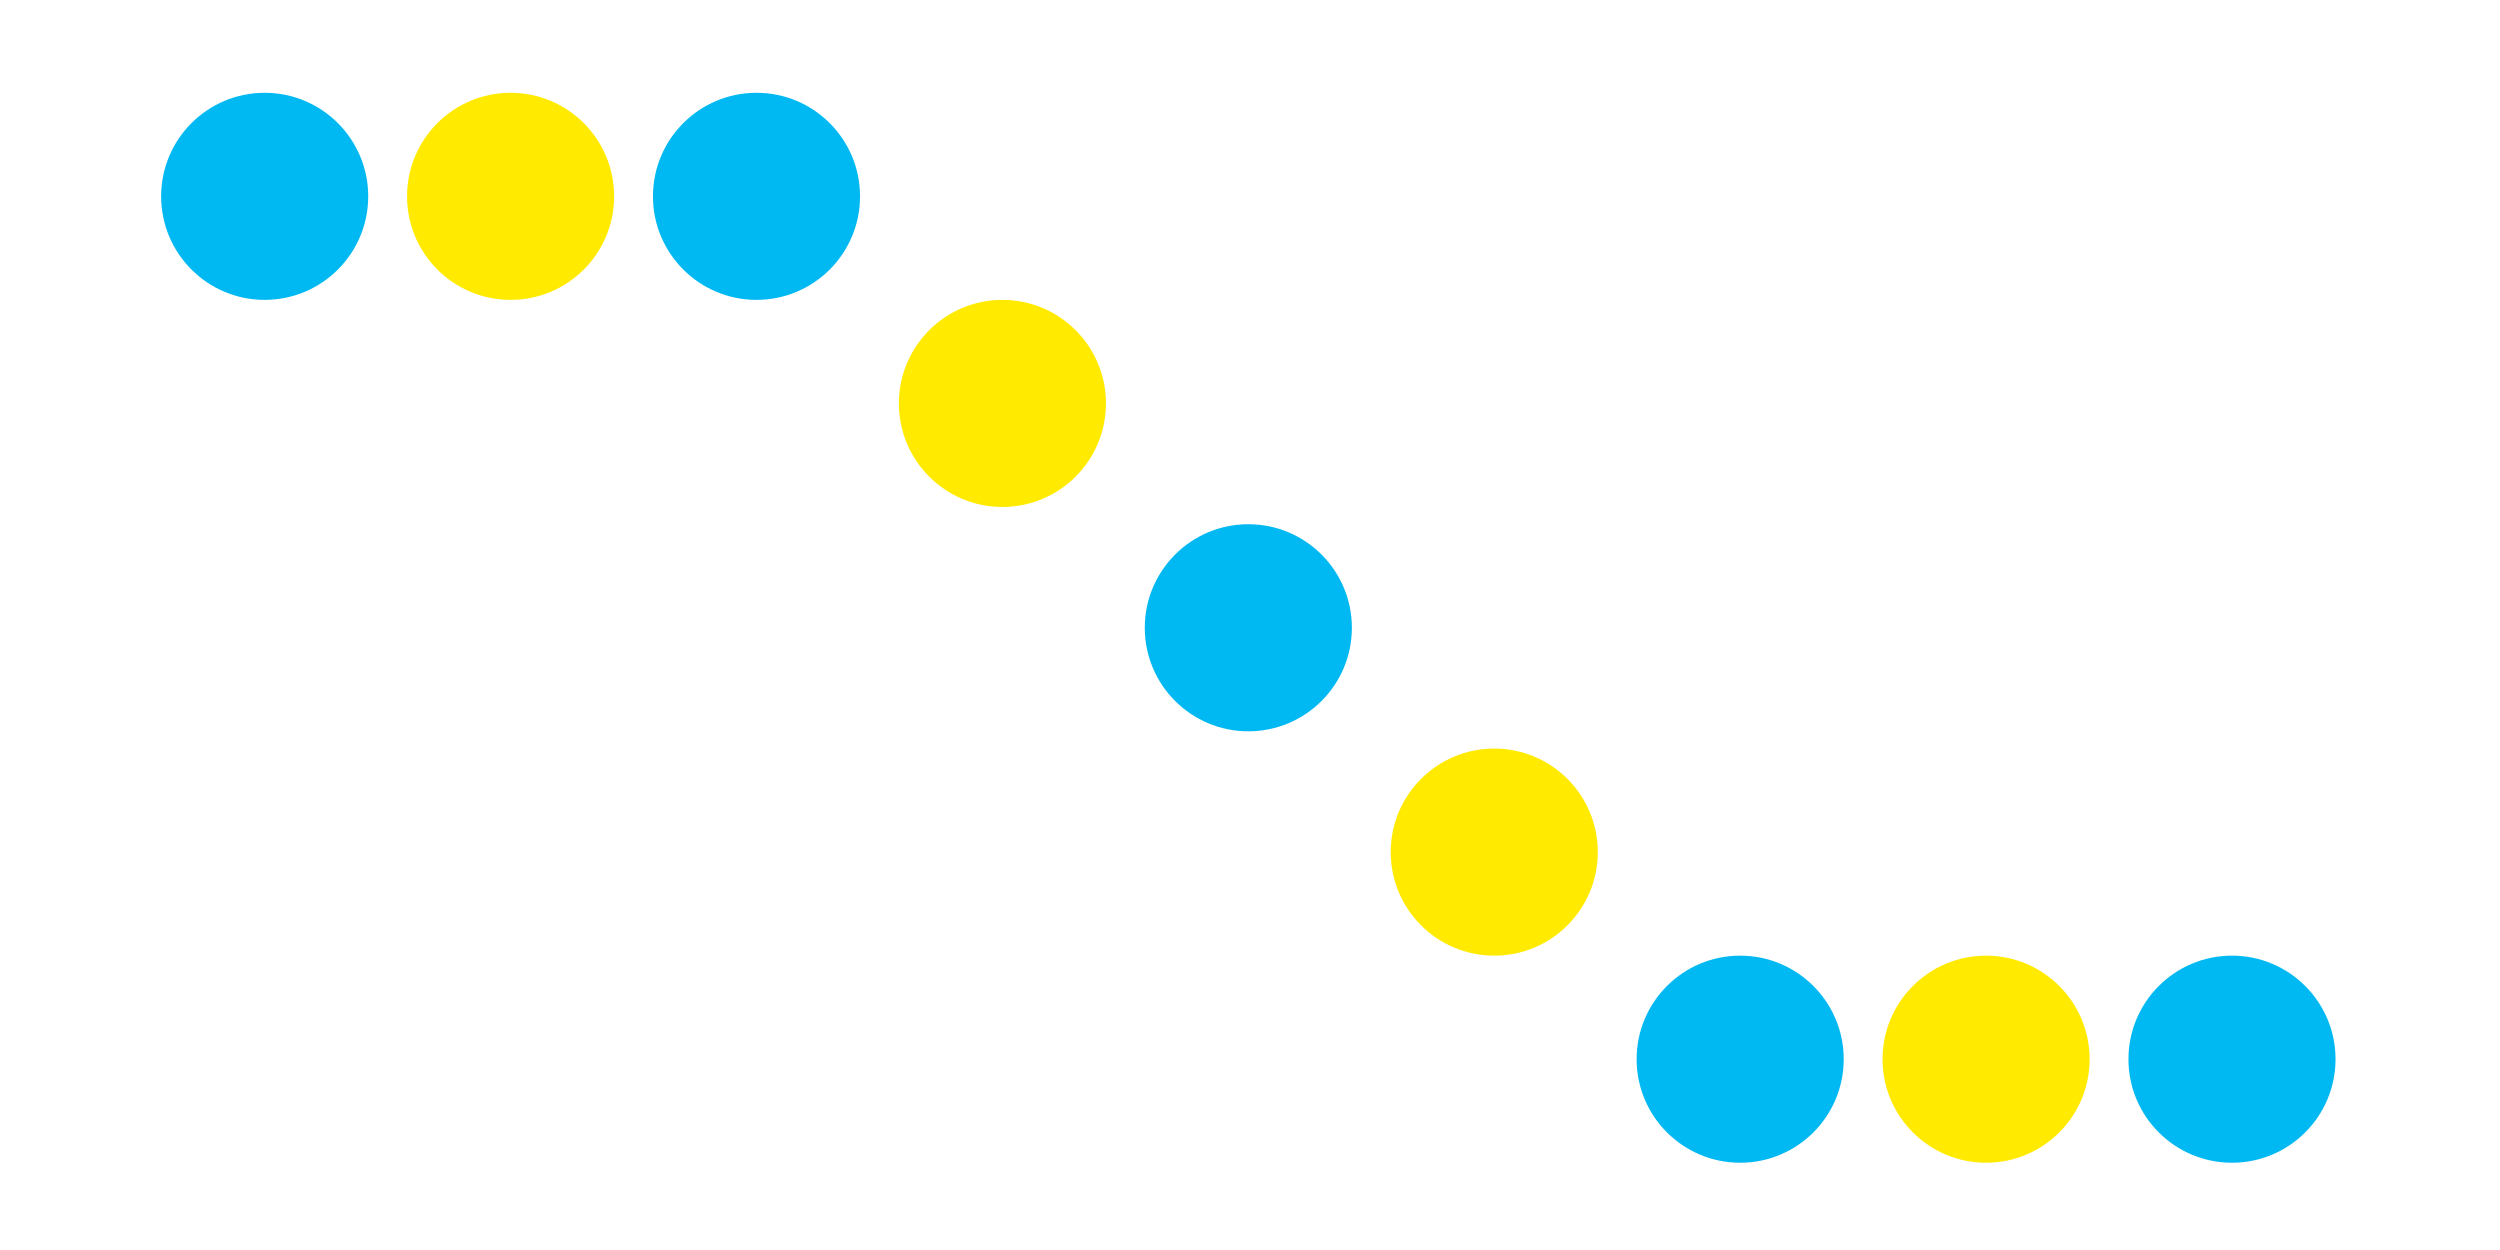
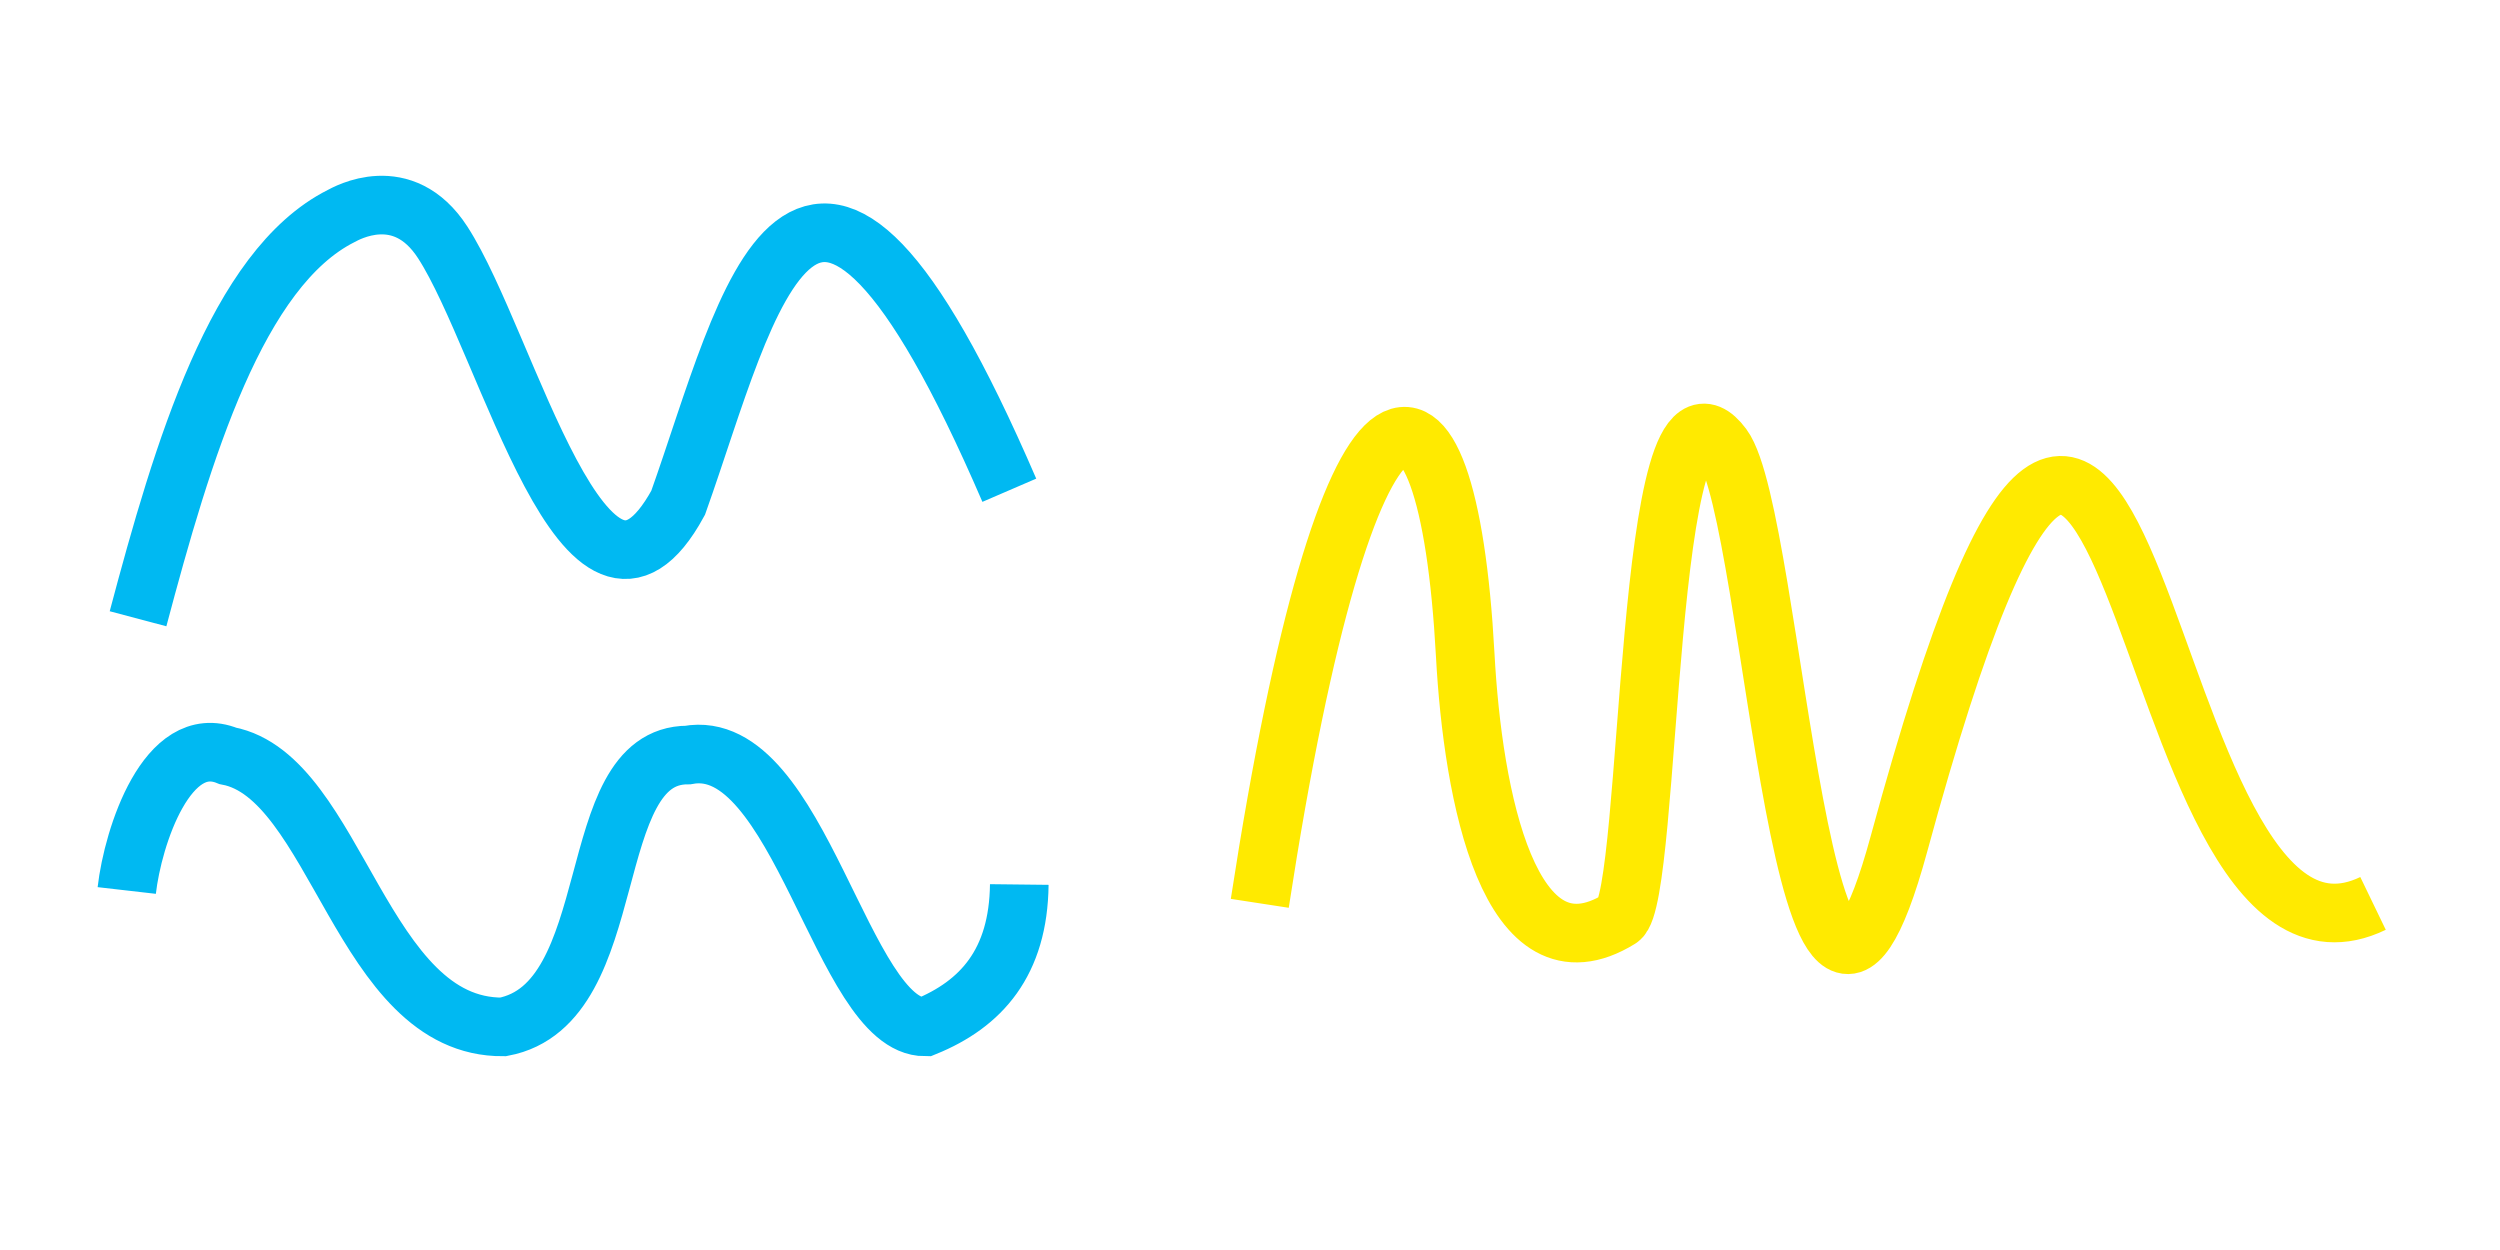
<svg xmlns="http://www.w3.org/2000/svg" width="128" height="64" viewBox="0 0 33.867 16.933" version="1.1" id="svg1" xml:space="preserve">
  <defs id="defs1">
    <linearGradient id="swatch18">
      <stop style="stop-color:#ffeb00;stop-opacity:0.878;" offset="0" id="stop18" />
    </linearGradient>
    <linearGradient id="swatch1">
      <stop style="stop-color:#ffea00;stop-opacity:1;" offset="0" id="stop1" />
    </linearGradient>
    <style id="style1">.c{fill:#ec008c;}.c,.d{stroke-width:0px;}.d{fill:#00b9f2;}</style>
+     <linearGradient id="swatch16">
+       <stop style="stop-color:#00b9f2;stop-opacity:1;" offset="0" id="stop17" />
+     </linearGradient>
+     <style id="style1-0">.c{fill:#ec008c;}.c,.d{stroke-width:0px;}.d{fill:#00b9f2;}</style>
  </defs>
  <g id="layer1" style="display:inline">
-     <g id="g93" transform="matrix(0.2337796,0,0,-0.2337796,1.949033,15.98489)">
-       <circle class="d" cx="7" cy="57" r="6" id="circle1" />
-       <circle class="d" cx="35.5" cy="57" r="6" id="circle2" />
-       <circle class="c" cx="21.25" cy="57" r="6" id="circle3" style="fill:#ffea00;fill-opacity:1" />
-       <circle class="d" cx="92.5" cy="7" r="6" id="circle4" />
-       <circle class="d" cx="121" cy="7" r="6" id="circle5" />
-       <circle class="c" cx="106.75" cy="7" r="6" id="circle6" style="fill:#ffea00;fill-opacity:1" />
-       <circle class="d" cx="64" cy="32" r="6" id="circle7" />
-       <circle class="c" cx="49.75" cy="45" r="6" id="circle8" style="fill:#ffea00;fill-opacity:1" />
-       <circle class="c" cx="78.25" cy="19" r="6" id="circle9" style="fill:#ffea00;fill-opacity:1" />
-     </g>
+     <path style="display:inline;fill:none;stroke:#00b9f2;stroke-width:0.794;stroke-linecap:butt;stroke-linejoin:miter;stroke-dasharray:none;stroke-opacity:1" d="M 13.673,6.641 C 10.905,0.227 10.147,4.114 9.187,6.81 7.95,9.082 6.878,4.641 5.997,3.283 5.456,2.447 4.687,2.893 4.62,2.927 c -1.408,0.71 -2.144,3.173 -2.75,5.455" id="path79-2-2" />
+     <path style="display:inline;fill:none;stroke:#00b9f2;stroke-width:0.794;stroke-linecap:butt;stroke-linejoin:miter;stroke-dasharray:none;stroke-opacity:1" d="m 13.808,11.982 c -0.012,1.056 -0.515,1.62 -1.275,1.929 -1.122,0.004 -1.706,-3.958 -3.216,-3.683 -1.454,-8.9e-5 -0.85,3.37 -2.502,3.683 -1.92,0.014 -2.25,-3.39 -3.73,-3.672 -0.815,-0.331 -1.283,1.083 -1.368,1.824" id="path110-2" />
+     <path style="fill:none;stroke:#ffea00;stroke-width:0.794;stroke-linecap:butt;stroke-linejoin:miter;stroke-dasharray:none;stroke-opacity:1" d="m 17.066,12.237 c 1.189,-7.737 2.544,-7.775 2.783,-3.365 0.103,1.905 0.596,4.499 2.091,3.576 0.445,-0.274 0.326,-7.846 1.397,-6.4 0.703,0.948 1.086,10.164 2.388,5.383 3.296,-12.11 3.034,2.443 6.422,0.807" id="path115" />
  </g>
</svg>
